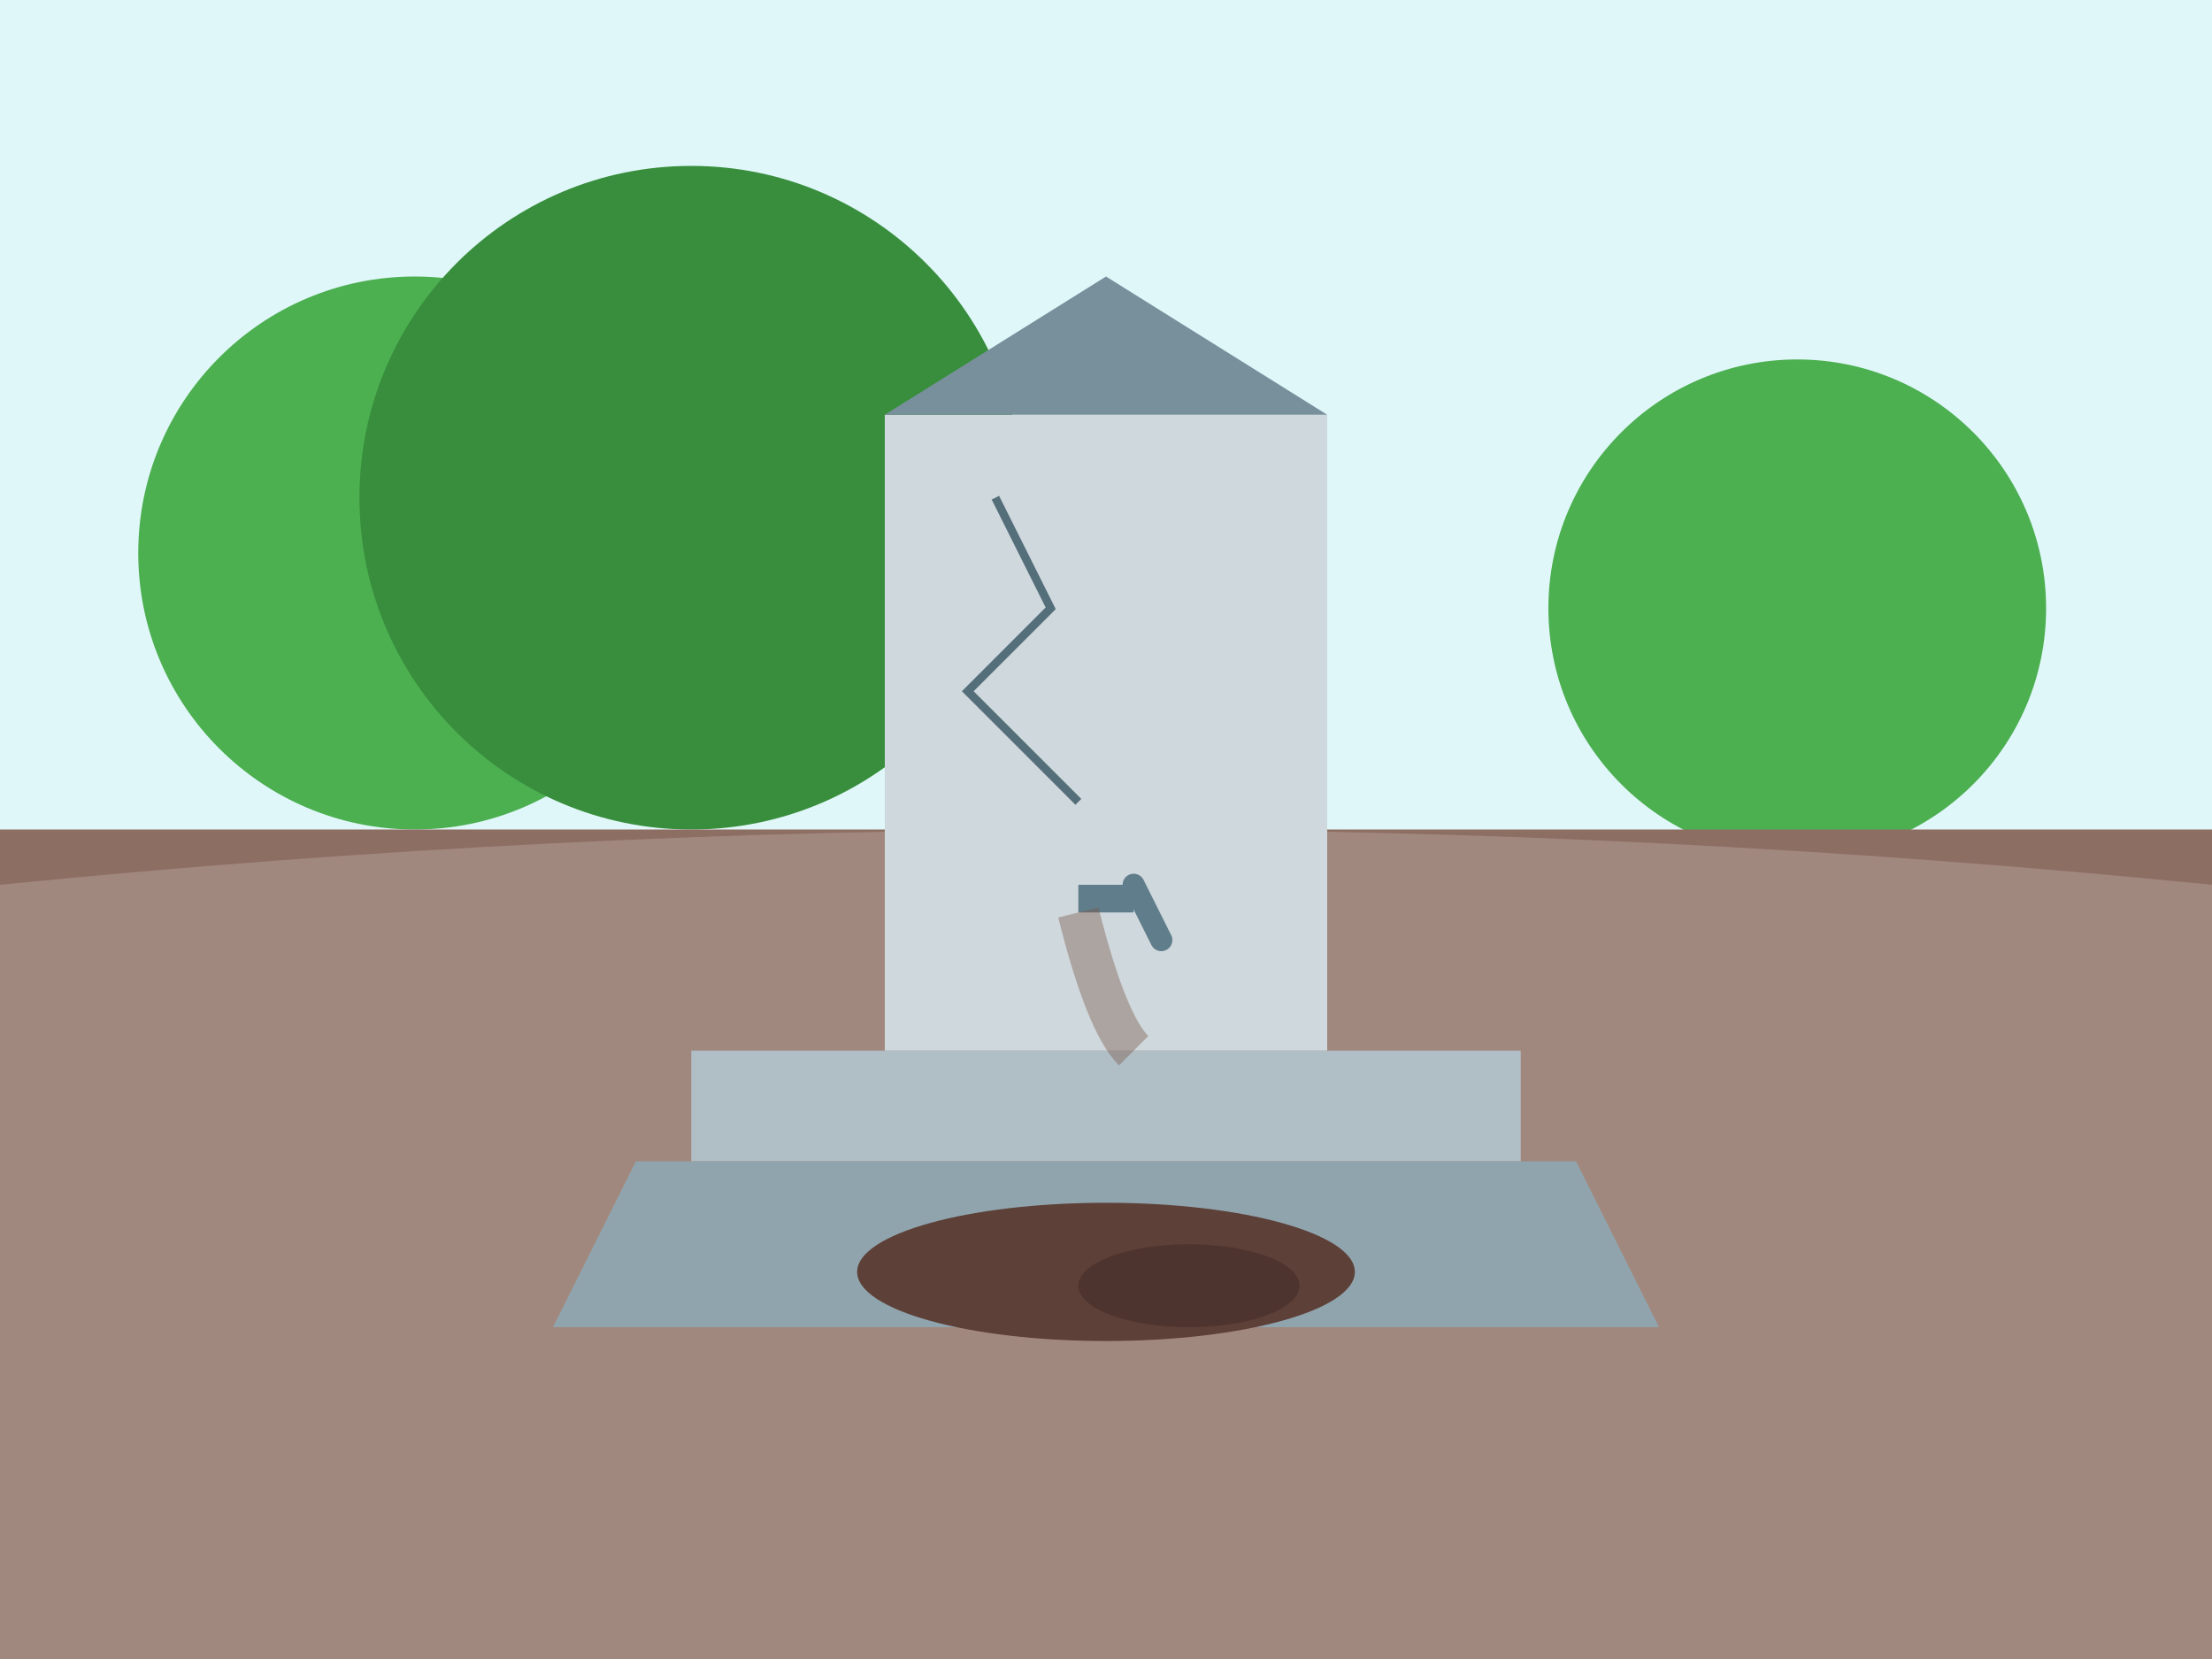
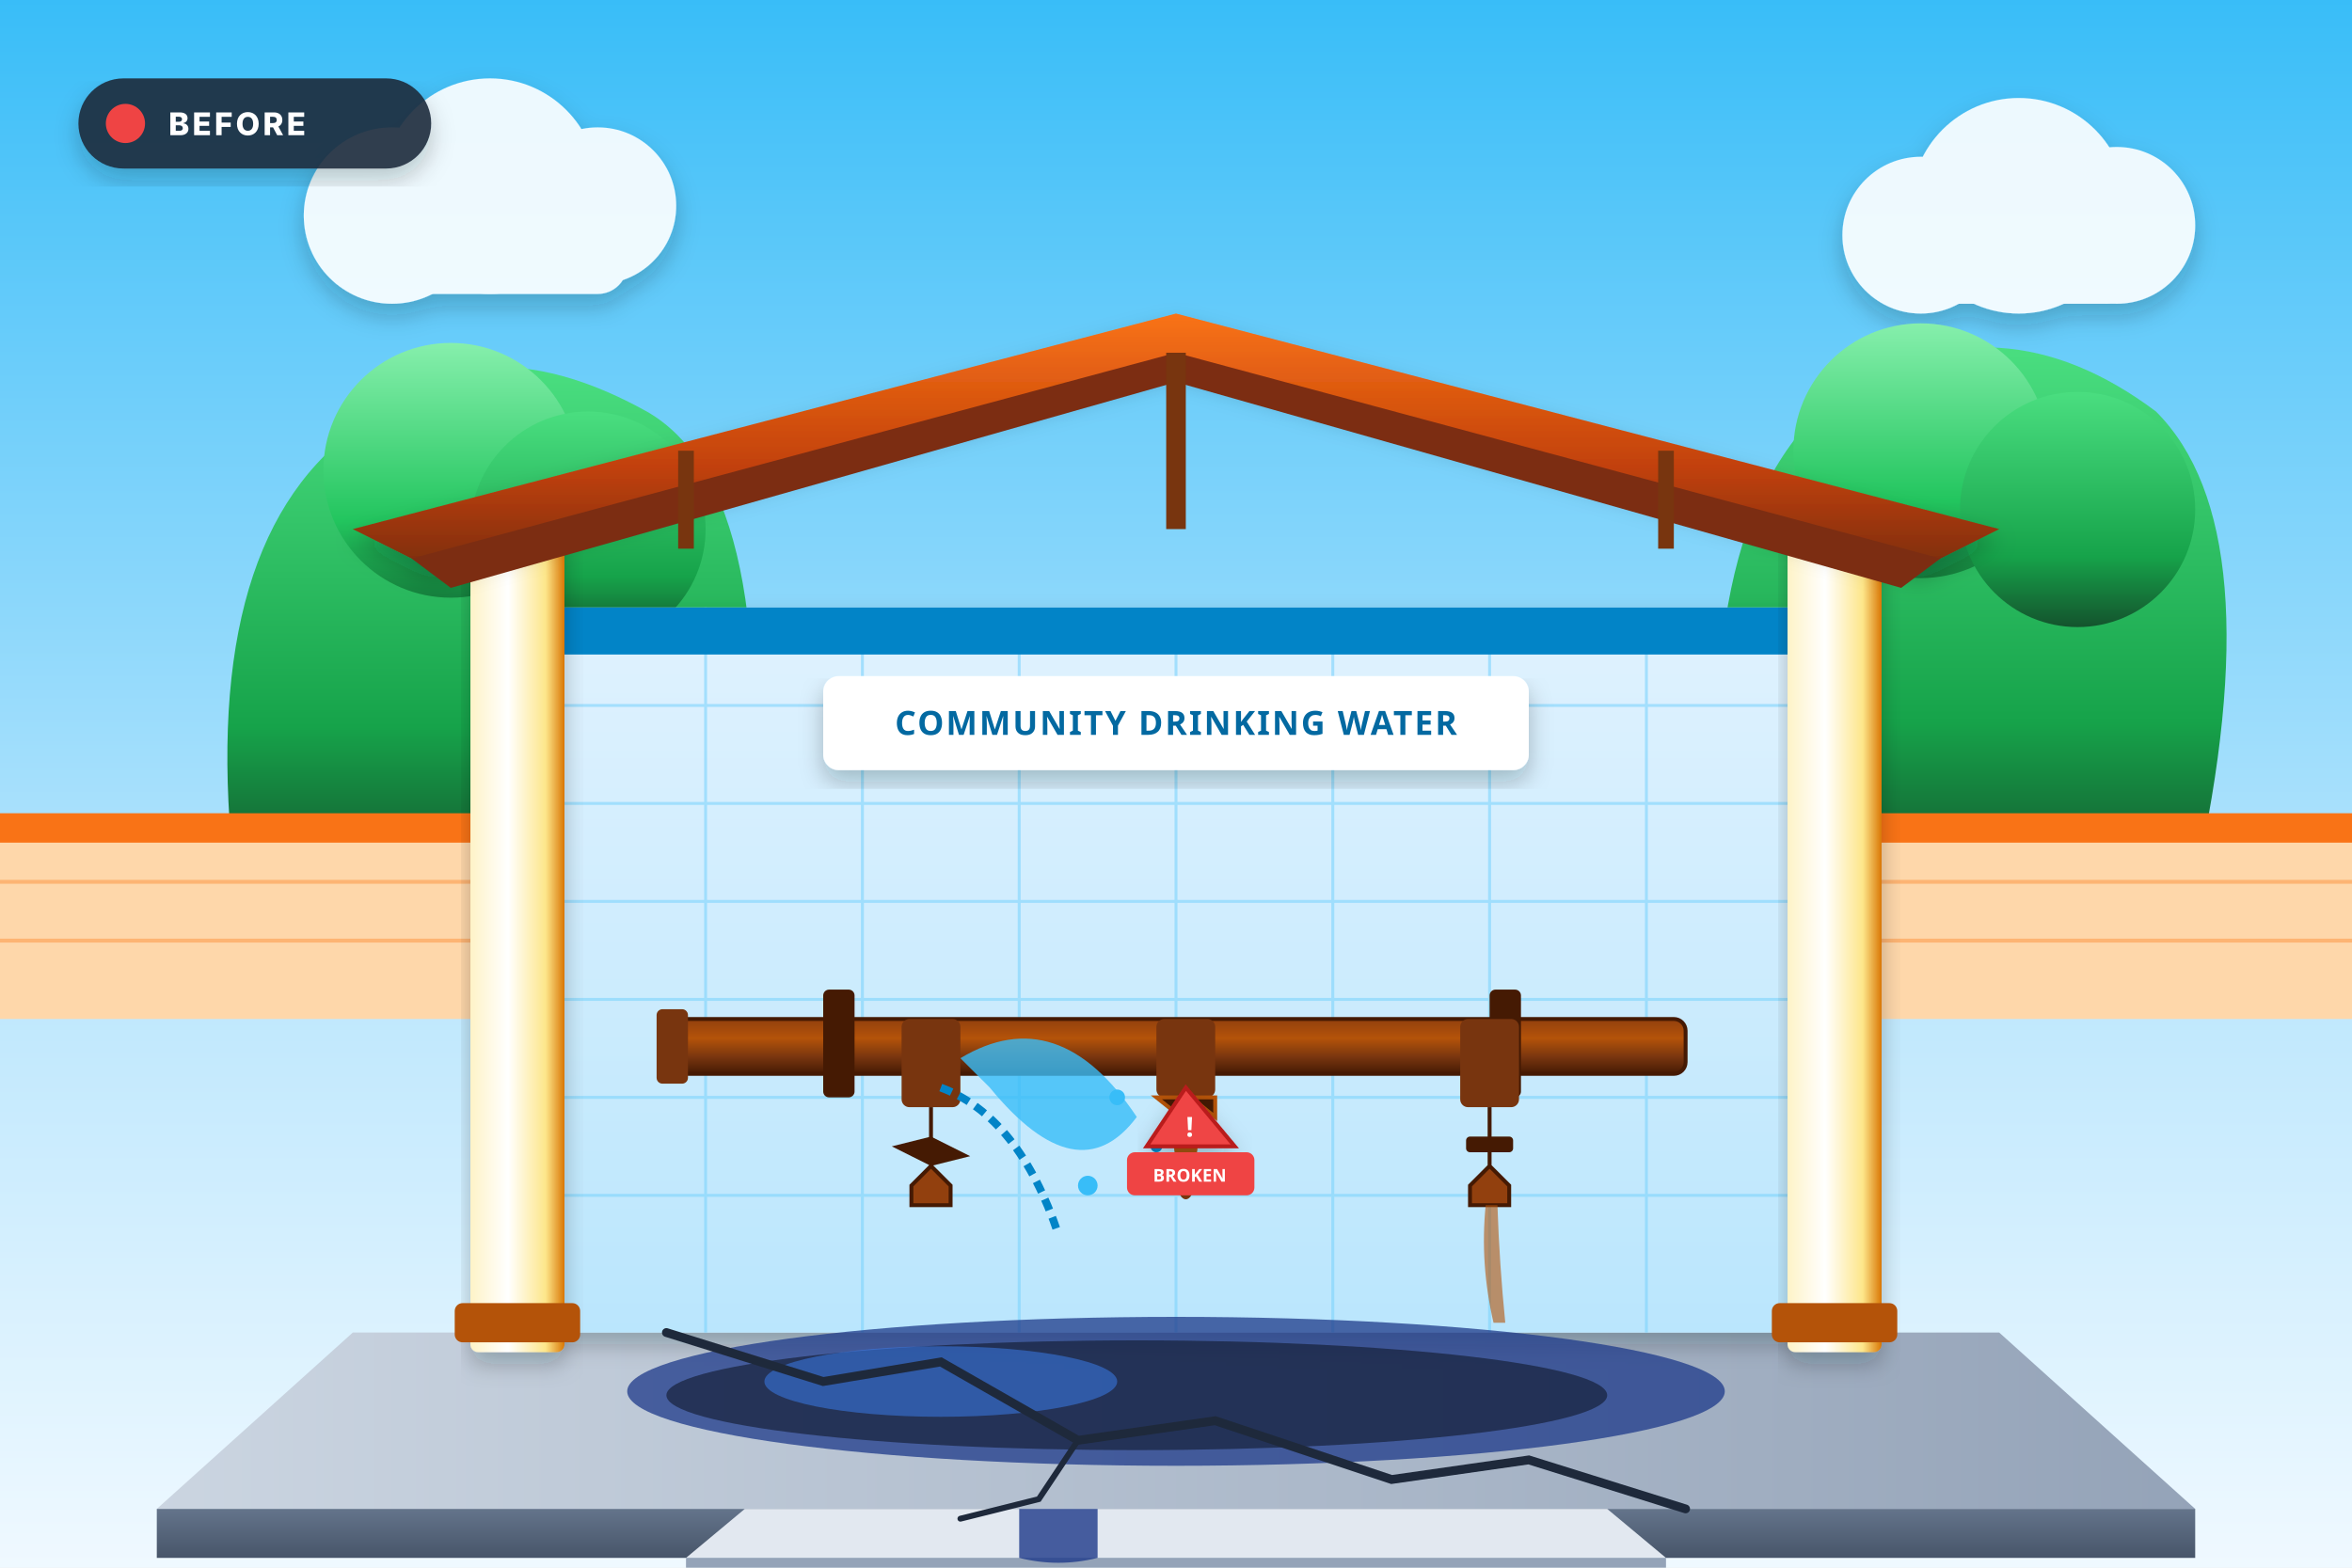
- <svg xmlns="http://www.w3.org/2000/svg" viewBox="0 0 800 600" width="800" height="600">
-   <rect x="0" y="0" width="800" height="300" fill="#E0F7FA" />
-   <circle cx="150" cy="200" r="100" fill="#4CAF50" />
-   <circle cx="250" cy="180" r="120" fill="#388E3C" />
-   <circle cx="650" cy="220" r="90" fill="#4CAF50" />
-   <rect x="0" y="300" width="800" height="300" fill="#8D6E63" />
-   <path d="M0,320 Q400,280 800,320 L800,600 L0,600 Z" fill="#A1887F" />
-   <rect x="250" y="380" width="300" height="40" fill="#B0BEC5" />
-   <polygon points="230,420 570,420 600,480 200,480" fill="#90A4AE" />
-   <rect x="320" y="150" width="160" height="230" fill="#CFD8DC" />
-   <path d="M320,150 L400,100 L480,150 Z" fill="#78909C" />
-   <path d="M360,180 L380,220 L350,250 L390,290" stroke="#546E7A" stroke-width="3" fill="none" />
-   <rect x="390" y="320" width="20" height="10" fill="#607D8B" />
-   <path d="M410,320 L420,340" stroke="#607D8B" stroke-width="8" stroke-linecap="round" />
-   <path d="M390,330 Q400,370 410,380" stroke="#795548" stroke-width="15" opacity="0.4" fill="none" />
-   <ellipse cx="400" cy="460" rx="90" ry="25" fill="#5D4037" />
-   <ellipse cx="430" cy="465" rx="40" ry="15" fill="#4E342E" />
+ <svg xmlns="http://www.w3.org/2000/svg" viewBox="0 0 1200 800" width="1200" height="800">
+   <defs>
+     <linearGradient id="waterSky" x1="0%" y1="0%" x2="0%" y2="100%">
+       <stop offset="0%" stop-color="#38bdf8" />
+       <stop offset="60%" stop-color="#bae6fd" />
+       <stop offset="100%" stop-color="#f0f9ff" />
+     </linearGradient>
+     <linearGradient id="terracottaRoof" x1="0%" y1="0%" x2="0%" y2="100%">
+       <stop offset="0%" stop-color="#f97316" />
+       <stop offset="60%" stop-color="#c2410c" />
+       <stop offset="100%" stop-color="#7c2d12" />
+     </linearGradient>
+     <linearGradient id="pillarGrad" x1="0%" y1="0%" x2="100%" y2="0%">
+       <stop offset="0%" stop-color="#fef3c7" />
+       <stop offset="40%" stop-color="#ffffff" />
+       <stop offset="80%" stop-color="#fde68a" />
+       <stop offset="100%" stop-color="#d97706" />
+     </linearGradient>
+     <linearGradient id="tileWall" x1="0%" y1="0%" x2="0%" y2="100%">
+       <stop offset="0%" stop-color="#e0f2fe" />
+       <stop offset="100%" stop-color="#bae6fd" />
+     </linearGradient>
+     <linearGradient id="platTop" x1="0%" y1="0%" x2="100%" y2="0%">
+       <stop offset="0%" stop-color="#cbd5e1" />
+       <stop offset="100%" stop-color="#94a3b8" />
+     </linearGradient>
+     <linearGradient id="platFace" x1="0%" y1="0%" x2="0%" y2="100%">
+       <stop offset="0%" stop-color="#64748b" />
+       <stop offset="100%" stop-color="#475569" />
+     </linearGradient>
+     <linearGradient id="rustPipe" x1="0%" y1="0%" x2="0%" y2="100%">
+       <stop offset="0%" stop-color="#92400e" />
+       <stop offset="35%" stop-color="#b45309" />
+       <stop offset="70%" stop-color="#78350f" />
+       <stop offset="100%" stop-color="#451a03" />
+     </linearGradient>
+     <linearGradient id="treeGreen1" x1="0%" y1="0%" x2="0%" y2="100%">
+       <stop offset="0%" stop-color="#4ade80" />
+       <stop offset="70%" stop-color="#16a34a" />
+       <stop offset="100%" stop-color="#14532d" />
+     </linearGradient>
+     <linearGradient id="treeGreen2" x1="0%" y1="0%" x2="0%" y2="100%">
+       <stop offset="0%" stop-color="#86efac" />
+       <stop offset="70%" stop-color="#22c55e" />
+       <stop offset="100%" stop-color="#15803d" />
+     </linearGradient>
+     <filter id="softShadow" x="-10%" y="-10%" width="130%" height="130%">
+       <feDropShadow dx="0" dy="6" stdDeviation="6" flood-color="#0f172a" flood-opacity="0.25" />
+     </filter>
+   </defs>
+   <rect width="1200" height="800" fill="url(#waterSky)" />
+   <g fill="#ffffff" opacity="0.9" filter="url(#softShadow)">
+     <circle cx="200" cy="110" r="45" />
+     <circle cx="250" cy="95" r="55" />
+     <circle cx="305" cy="105" r="40" />
+     <rect x="190" y="115" width="130" height="35" rx="15" />
+     <circle cx="980" cy="120" r="40" />
+     <circle cx="1030" cy="105" r="55" />
+     <circle cx="1080" cy="115" r="40" />
+     <rect x="970" y="125" width="120" height="30" rx="15" />
+   </g>
+   <g id="bgFoliage">
+     <path d="M120,450 Q100,280 180,220 Q240,160 330,210 Q400,250 380,450 Z" fill="url(#treeGreen1)" />
+     <circle cx="230" cy="240" r="65" fill="url(#treeGreen2)" />
+     <circle cx="300" cy="270" r="60" fill="url(#treeGreen1)" />
+     <path d="M880,450 Q860,260 940,200 Q1020,150 1100,210 Q1160,270 1120,450 Z" fill="url(#treeGreen1)" />
+     <circle cx="980" cy="230" r="65" fill="url(#treeGreen2)" />
+     <circle cx="1060" cy="260" r="60" fill="url(#treeGreen1)" />
+   </g>
+   <rect x="0" y="420" width="1200" height="100" fill="#fed7aa" />
+   <rect x="0" y="415" width="1200" height="15" fill="#f97316" />
+   <line x1="0" y1="450" x2="1200" y2="450" stroke="#fb923c" stroke-width="2" opacity="0.5" />
+   <line x1="0" y1="480" x2="1200" y2="480" stroke="#fb923c" stroke-width="2" opacity="0.5" />
+   <g id="waterPavilion">
+     <polygon points="180,680 1020,680 1120,770 80,770" fill="url(#platTop)" />
+     <polygon points="80,770 1120,770 1120,795 80,795" fill="url(#platFace)" />
+     <polygon points="380,770 820,770 850,795 350,795" fill="#e2e8f0" />
+     <polygon points="350,795 850,795 850,800 350,800" fill="#94a3b8" />
+     <path d="M280,310 L920,310 L920,680 L280,680 Z" fill="url(#tileWall)" filter="url(#softShadow)" />
+     <g stroke="#7dd3fc" stroke-width="1.5" opacity="0.6">
+       <line x1="280" y1="360" x2="920" y2="360" />
+       <line x1="280" y1="410" x2="920" y2="410" />
+       <line x1="280" y1="460" x2="920" y2="460" />
+       <line x1="280" y1="510" x2="920" y2="510" />
+       <line x1="280" y1="560" x2="920" y2="560" />
+       <line x1="280" y1="610" x2="920" y2="610" />
+       <line x1="360" y1="310" x2="360" y2="680" />
+       <line x1="440" y1="310" x2="440" y2="680" />
+       <line x1="520" y1="310" x2="520" y2="680" />
+       <line x1="600" y1="310" x2="600" y2="680" />
+       <line x1="680" y1="310" x2="680" y2="680" />
+       <line x1="760" y1="310" x2="760" y2="680" />
+       <line x1="840" y1="310" x2="840" y2="680" />
+     </g>
+     <rect x="280" y="310" width="640" height="24" fill="#0284c7" />
+     <rect x="420" y="345" width="360" height="48" rx="8" fill="#ffffff" filter="url(#softShadow)" />
+     <text x="600" y="375" fill="#0369a1" font-family="system-ui, sans-serif" font-weight="800" font-size="17" text-anchor="middle" letter-spacing="1">COMMUNITY DRINKING WATER</text>
+     <rect x="240" y="270" width="48" height="420" rx="4" fill="url(#pillarGrad)" filter="url(#softShadow)" />
+     <rect x="232" y="260" width="64" height="16" rx="4" fill="#b45309" />
+     <rect x="232" y="665" width="64" height="20" rx="4" fill="#b45309" />
+     <rect x="912" y="270" width="48" height="420" rx="4" fill="url(#pillarGrad)" filter="url(#softShadow)" />
+     <rect x="904" y="260" width="64" height="16" rx="4" fill="#b45309" />
+     <rect x="904" y="665" width="64" height="20" rx="4" fill="#b45309" />
+     <polygon points="180,270 600,160 1020,270 980,290 600,185 220,290" fill="url(#terracottaRoof)" filter="url(#softShadow)" />
+     <polygon points="210,285 600,180 990,285 970,300 600,195 230,300" fill="#7c2d12" />
+     <line x1="350" y1="230" x2="350" y2="280" stroke="#78350f" stroke-width="8" />
+     <line x1="850" y1="230" x2="850" y2="280" stroke="#78350f" stroke-width="8" />
+     <line x1="600" y1="180" x2="600" y2="270" stroke="#78350f" stroke-width="10" />
+   </g>
+   <g id="damagedWaterSystem">
+     <rect x="340" y="520" width="520" height="28" rx="6" fill="url(#rustPipe)" stroke="#451a03" stroke-width="2" />
+     <rect x="335" y="515" width="16" height="38" rx="3" fill="#78350f" />
+     <rect x="420" y="505" width="16" height="55" rx="3" fill="#451a03" />
+     <rect x="760" y="505" width="16" height="55" rx="3" fill="#451a03" />
+     <g transform="translate(420, 520)">
+       <rect x="40" y="0" width="30" height="45" rx="4" fill="#78350f" />
+       <path d="M55,45 L55,75 L45,85 L45,95 L65,95 L65,85 L55,75" fill="#92400e" stroke="#451a03" stroke-width="2" />
+       <polygon points="35,65 55,60 75,70 55,75" fill="#451a03" />
+       <path d="M70,20 Q120,-10 160,50 Q130,90 85,35" fill="#38bdf8" opacity="0.8" />
+       <path d="M60,35 Q100,50 120,110" stroke="#0284c7" stroke-width="4" stroke-dasharray="6,4" fill="none" />
+       <circle cx="150" cy="40" r="4" fill="#38bdf8" />
+       <circle cx="170" cy="65" r="3" fill="#0284c7" />
+       <circle cx="135" cy="85" r="5" fill="#38bdf8" />
+     </g>
+     <g transform="translate(575, 520)">
+       <rect x="15" y="0" width="30" height="40" rx="4" fill="#78350f" />
+       <polygon points="15,40 25,48 35,42 45,50 45,40" fill="#451a03" stroke="#b45309" stroke-width="2" />
+       <ellipse cx="30" cy="65" rx="6" ry="10" fill="#b45309" />
+       <ellipse cx="30" cy="85" rx="4" ry="7" fill="#78350f" />
+       <path d="M30,35 L10,65 L55,65 Z" fill="#ef4444" stroke="#b91c1c" stroke-width="2" filter="url(#softShadow)" />
+       <text x="32" y="60" fill="#ffffff" font-family="sans-serif" font-weight="900" font-size="14" text-anchor="middle">!</text>
+       <rect x="0" y="68" width="65" height="22" rx="4" fill="#ef4444" />
+       <text x="32" y="83" fill="#ffffff" font-family="sans-serif" font-weight="800" font-size="9" text-anchor="middle">BROKEN</text>
+     </g>
+     <g transform="translate(730, 520)">
+       <rect x="15" y="0" width="30" height="45" rx="4" fill="#78350f" />
+       <path d="M30,45 L30,75 L20,85 L20,95 L40,95 L40,85 L30,75" fill="#92400e" stroke="#451a03" stroke-width="2" />
+       <rect x="18" y="60" width="24" height="8" rx="2" fill="#451a03" />
+       <path d="M28,95 Q25,125 32,155 L38,155 Q35,125 34,95 Z" fill="#b45309" opacity="0.6" />
+     </g>
+     <ellipse cx="600" cy="710" rx="280" ry="38" fill="#1e3a8a" opacity="0.75" />
+     <ellipse cx="580" cy="712" rx="240" ry="28" fill="#0f172a" opacity="0.6" />
+     <ellipse cx="480" cy="705" rx="90" ry="18" fill="#3b82f6" opacity="0.5" />
+     <path d="M340,680 L420,705 L480,695 L550,735 L620,725 L710,755 L780,745 L860,770" stroke="#1e293b" stroke-width="4.5" stroke-linecap="round" fill="none" />
+     <path d="M550,735 L530,765 L490,775" stroke="#1e293b" stroke-width="3" stroke-linecap="round" fill="none" />
+     <path d="M520,770 L520,795 Q540,800 560,795 L560,770 Z" fill="#1e3a8a" opacity="0.8" />
+   </g>
+   <g id="statusBadge" transform="translate(40, 40)">
+     <rect x="0" y="0" width="180" height="46" rx="23" fill="#1e293b" opacity="0.9" filter="url(#softShadow)" />
+     <circle cx="24" cy="23" r="10" fill="#ef4444" />
+     <text x="46" y="29" fill="#ffffff" font-family="system-ui, -apple-system, sans-serif" font-weight="800" font-size="16" letter-spacing="1.5">BEFORE</text>
+   </g>
</svg>
